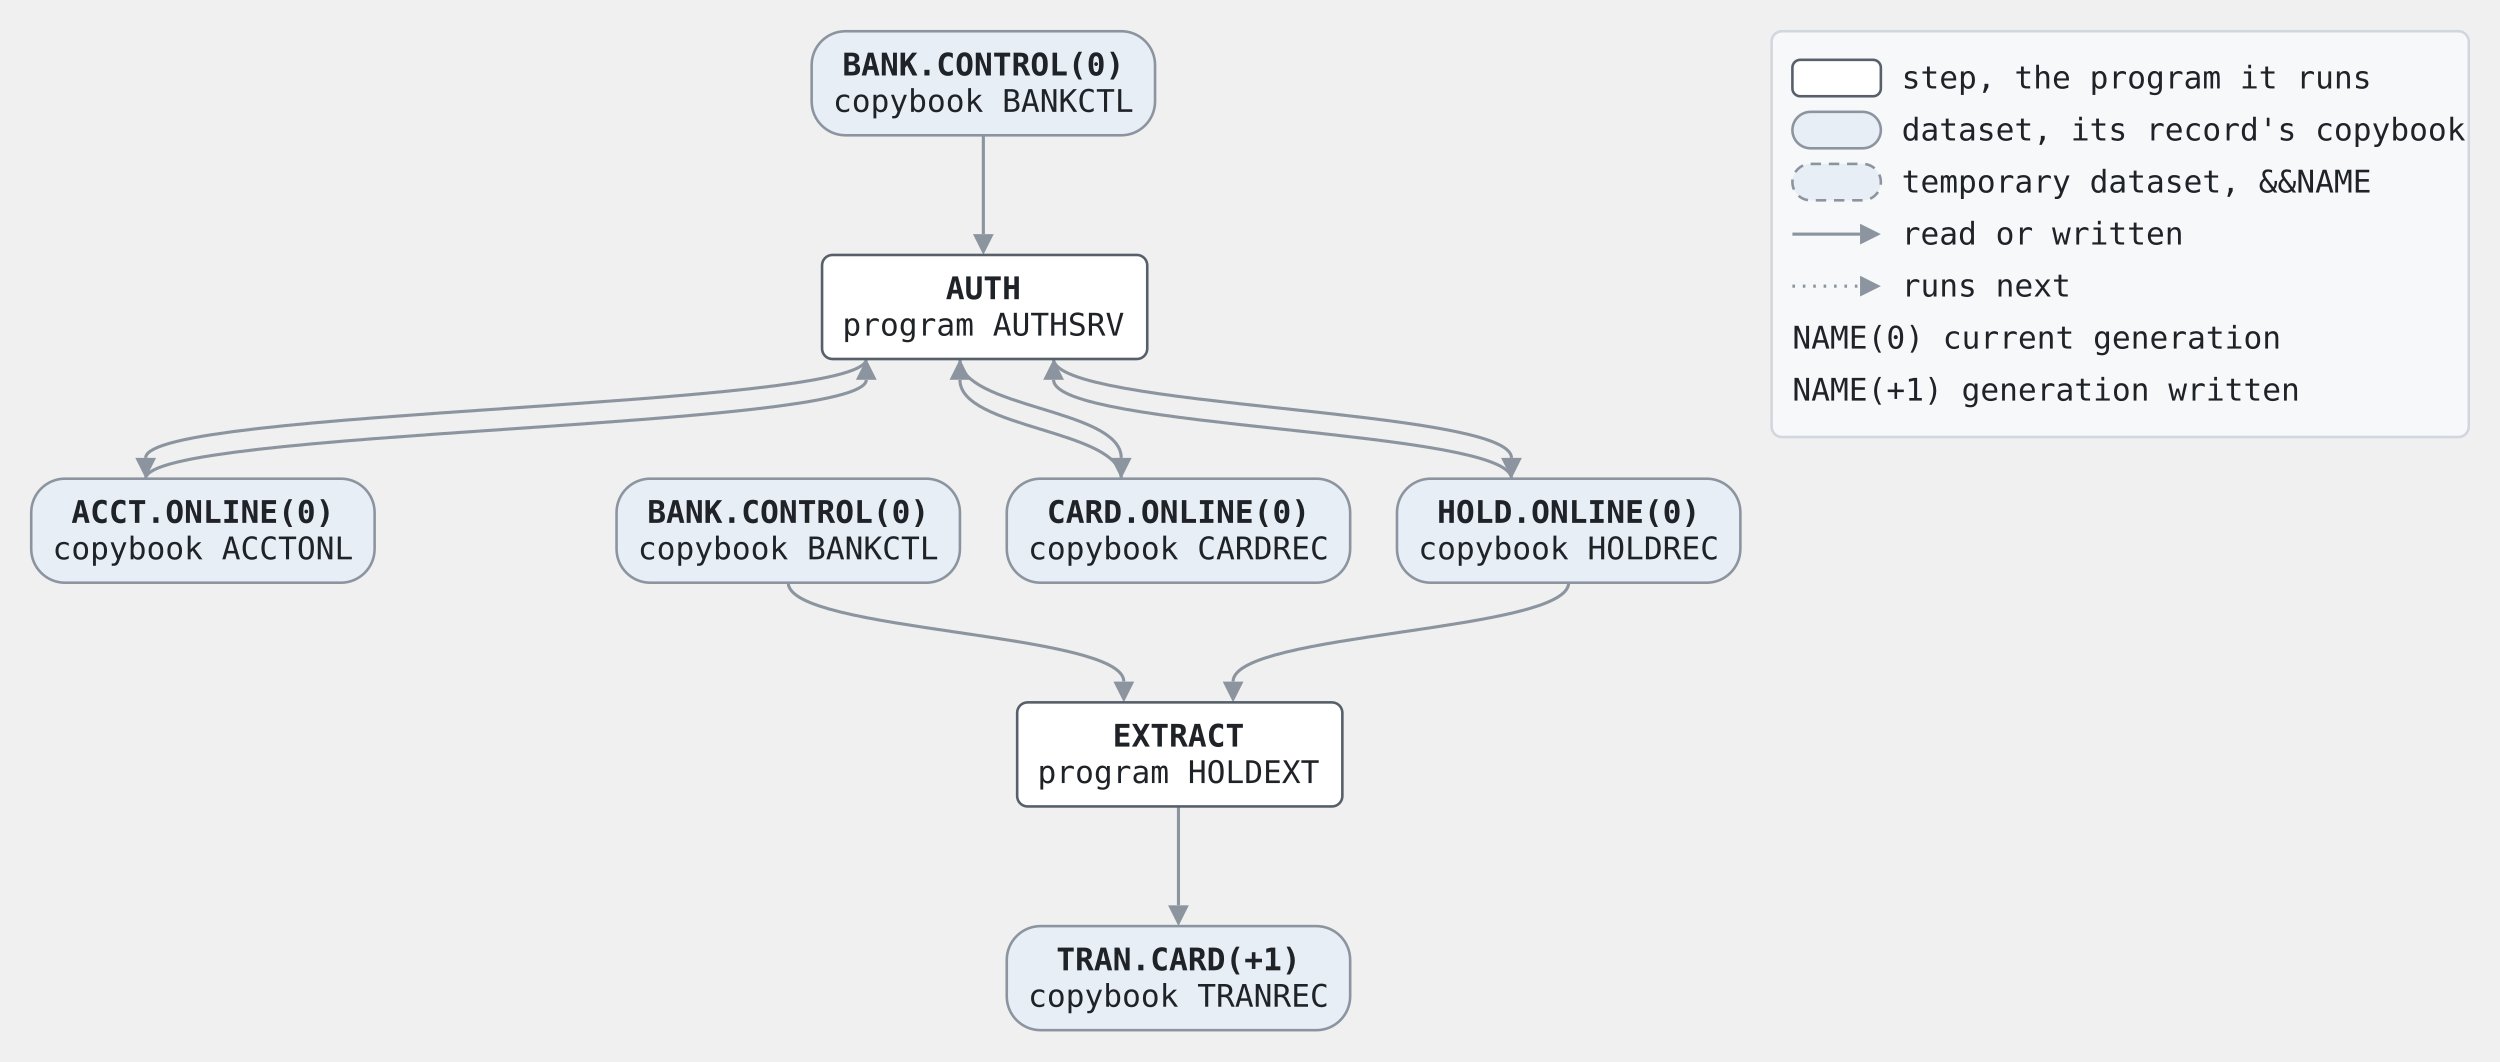
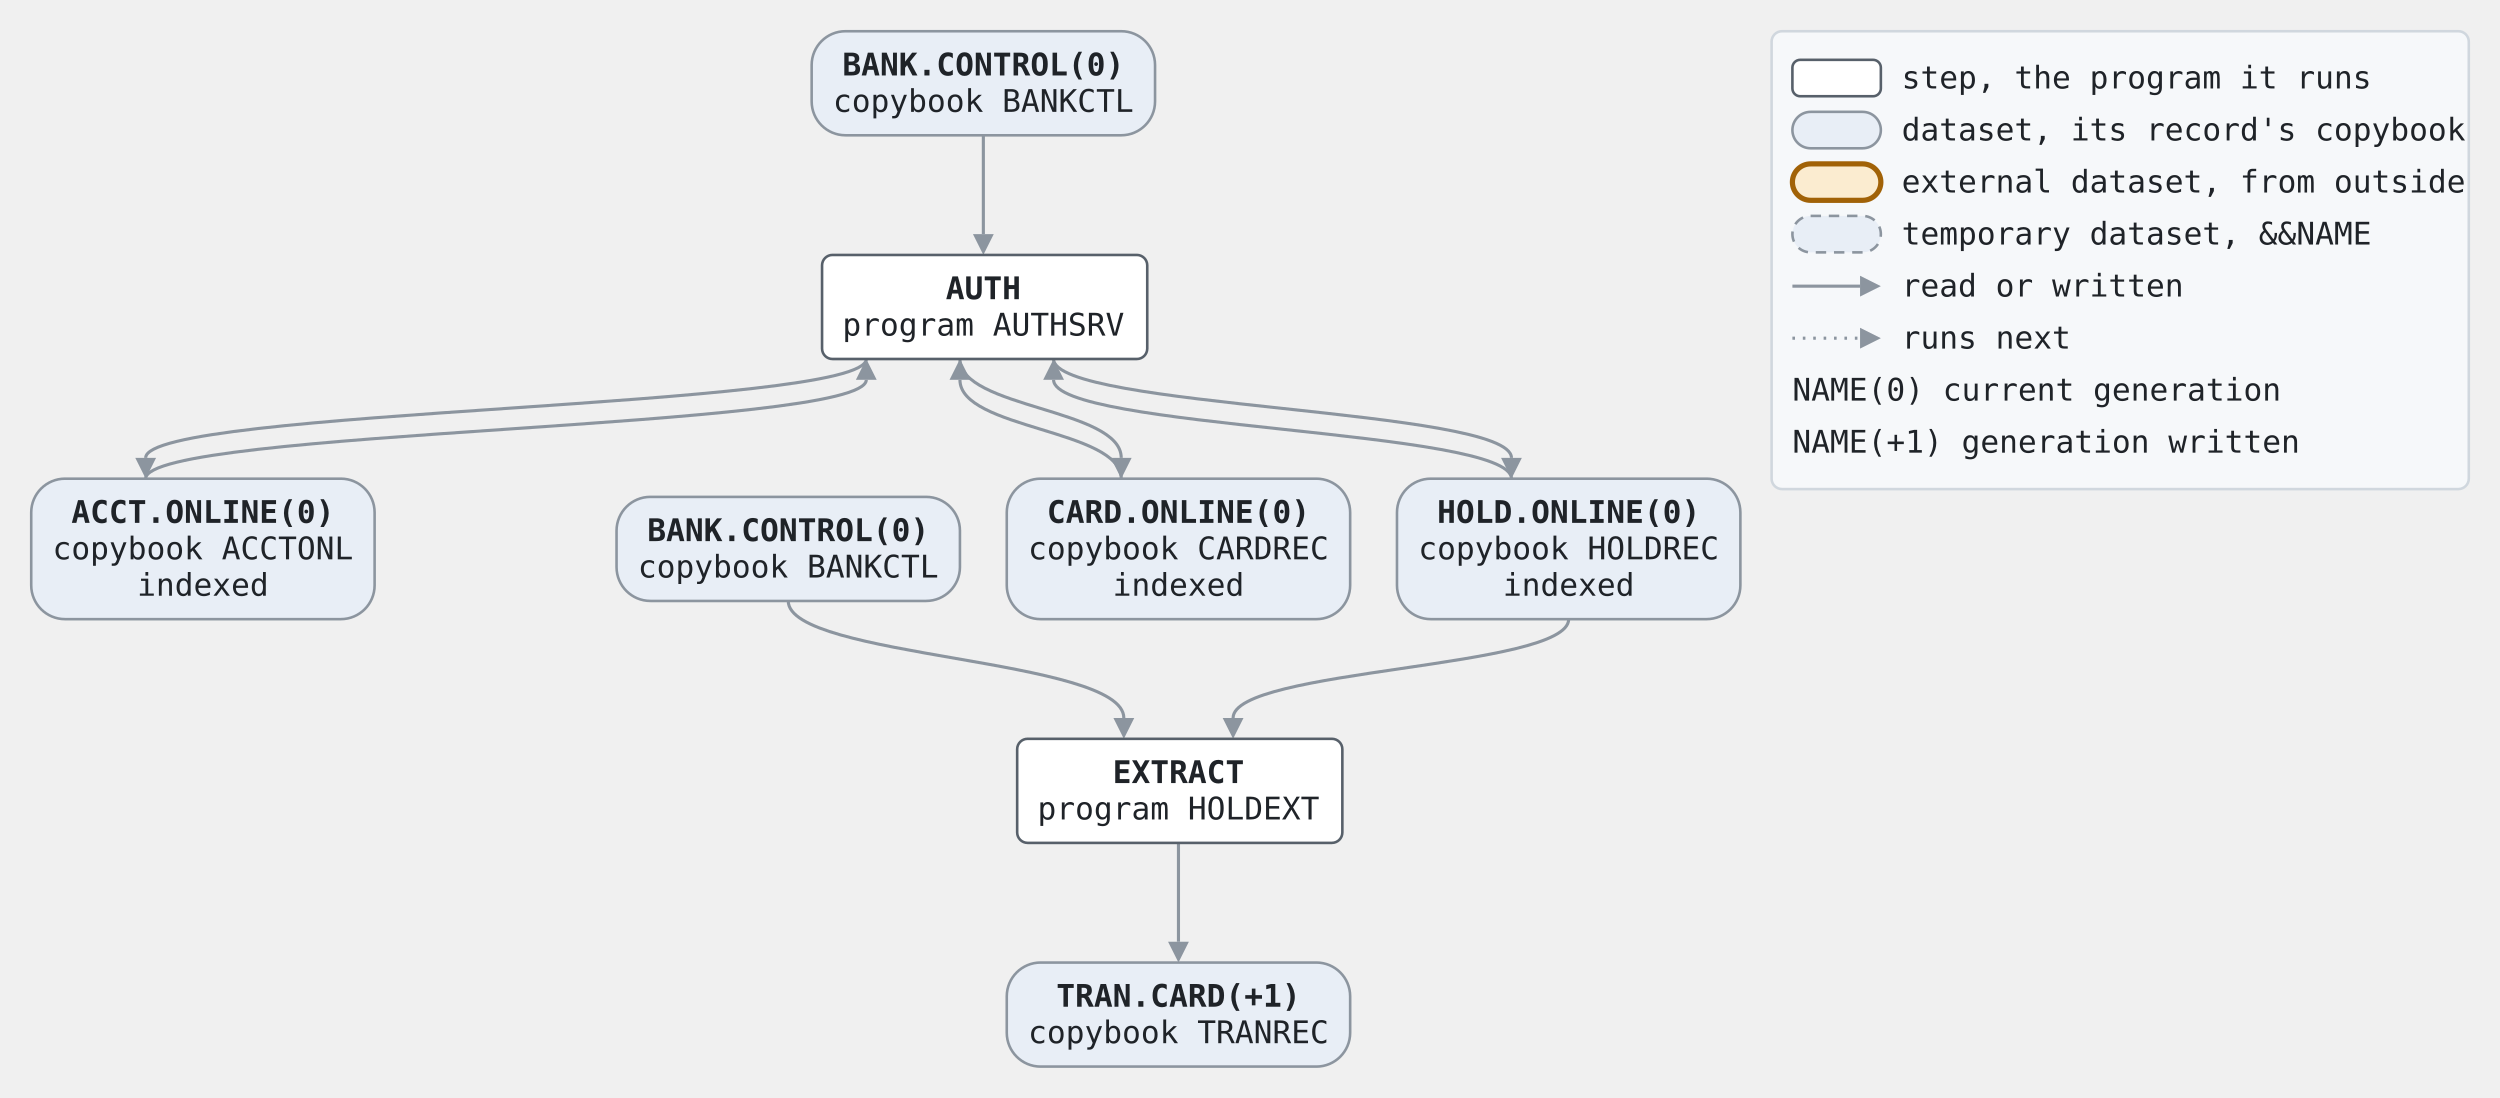
- <svg xmlns="http://www.w3.org/2000/svg" width="961" height="408" viewBox="0 0 961 408" font-family="ui-monospace, SFMono-Regular, Menlo, Consolas, monospace" font-size="12">
+ <svg xmlns="http://www.w3.org/2000/svg" width="961" height="422" viewBox="0 0 961 422" font-family="ui-monospace, SFMono-Regular, Menlo, Consolas, monospace" font-size="12">
  <style>
.box { fill: #ffffff; stroke: #57606a; stroke-width: 1 }
.box.emphasis { stroke-width: 2.5 }
.box.data { fill: #e8eef6; stroke: #8c959f }
+ .box.external { fill: #fbecd0; stroke: #a16207; stroke-width: 2 }
.box.dashed { stroke-dasharray: 4 3 }
.label { fill: #1f2328 }
.label.first { font-weight: 600 }
.edge { fill: none; stroke: #8c959f; stroke-width: 1.2 }
.edge.dashed { stroke-dasharray: 4 3 }
.edge.dotted { stroke-dasharray: 1 3 }
.head { fill: #8c959f }
.legend { fill: #f6f8fa; stroke: #d0d7de }
.box.highlight { stroke: #c2410c; stroke-width: 2.5 }
.edge.highlight { stroke: #c2410c; stroke-width: 2 }
.head.highlight { fill: #c2410c }
@media (prefers-color-scheme: dark) {
  .box { fill: #161b22; stroke: #8b949e }
  .box.data { fill: #1f2a3a; stroke: #6e7681 }
+   .box.external { fill: #3a2c12; stroke: #d6a64a }
  .label { fill: #e6edf3 }
  .edge { stroke: #6e7681 }
  .head { fill: #6e7681 }
  .legend { fill: #0d1117; stroke: #30363d }
  .box.highlight, .edge.highlight { stroke: #fb923c }
  .head.highlight { fill: #fb923c }
}
</style>
  <defs>
    <marker id="arrow" viewBox="0 0 8 8" refX="0" refY="4" markerUnits="userSpaceOnUse" markerWidth="8" markerHeight="8" orient="auto-start-reverse">
      <path class="head" d="M0,0 L8,4 L0,8 z" />
    </marker>
    <marker id="arrow-highlight" viewBox="0 0 8 8" refX="0" refY="4" markerUnits="userSpaceOnUse" markerWidth="8" markerHeight="8" orient="auto-start-reverse">
      <path class="head highlight" d="M0,0 L8,4 L0,8 z" />
    </marker>
  </defs>
  <path class="edge" d="M378,52 C378,71 378,71 378,90" marker-end="url(#arrow)" />
  <path class="edge" d="M333,146 C333,165 56,165 56,184" marker-start="url(#arrow)" />
  <path class="edge" d="M369,146 C369,165 431,165 431,184" marker-start="url(#arrow)" />
  <path class="edge" d="M405,146 C405,165 581,165 581,184" marker-start="url(#arrow)" />
  <path class="edge" d="M333,138 C333,157 56,157 56,176" marker-end="url(#arrow)" />
  <path class="edge" d="M369,138 C369,157 431,157 431,176" marker-end="url(#arrow)" />
  <path class="edge" d="M405,138 C405,157 581,157 581,176" marker-end="url(#arrow)" />
-   <path class="edge" d="M303,224 C303,243 432,243 432,262" marker-end="url(#arrow)" />
-   <path class="edge" d="M603,224 C603,243 474,243 474,262" marker-end="url(#arrow)" />
-   <path class="edge" d="M453,310 C453,329 453,329 453,348" marker-end="url(#arrow)" />
+   <path class="edge" d="M303,231 C303,253 432,253 432,276" marker-end="url(#arrow)" />
+   <path class="edge" d="M603,238 C603,257 474,257 474,276" marker-end="url(#arrow)" />
+   <path class="edge" d="M453,324 C453,343 453,343 453,362" marker-end="url(#arrow)" />
  <a href="../copybooks/BANKCTL.md">
    <rect class="box data" x="312" y="12" width="132" height="40" rx="13" />
    <text class="label first" x="378" y="29" text-anchor="middle">BANK.CONTROL(0)</text>
    <text class="label" x="378" y="43" text-anchor="middle">copybook BANKCTL</text>
  </a>
  <a href="../copybooks/ACCTONL.md">
-     <rect class="box data" x="12" y="184" width="132" height="40" rx="13" />
+     <rect class="box data" x="12" y="184" width="132" height="54" rx="13" />
    <text class="label first" x="78" y="201" text-anchor="middle">ACCT.ONLINE(0)</text>
    <text class="label" x="78" y="215" text-anchor="middle">copybook ACCTONL</text>
+     <text class="label" x="78" y="229" text-anchor="middle">indexed</text>
  </a>
  <a href="../copybooks/CARDREC.md">
-     <rect class="box data" x="387" y="184" width="132" height="40" rx="13" />
+     <rect class="box data" x="387" y="184" width="132" height="54" rx="13" />
    <text class="label first" x="453" y="201" text-anchor="middle">CARD.ONLINE(0)</text>
    <text class="label" x="453" y="215" text-anchor="middle">copybook CARDREC</text>
+     <text class="label" x="453" y="229" text-anchor="middle">indexed</text>
  </a>
  <a href="../copybooks/HOLDREC.md">
-     <rect class="box data" x="537" y="184" width="132" height="40" rx="13" />
+     <rect class="box data" x="537" y="184" width="132" height="54" rx="13" />
    <text class="label first" x="603" y="201" text-anchor="middle">HOLD.ONLINE(0)</text>
    <text class="label" x="603" y="215" text-anchor="middle">copybook HOLDREC</text>
+     <text class="label" x="603" y="229" text-anchor="middle">indexed</text>
  </a>
  <a href="../programs/AUTHSRV.md">
    <rect class="box" x="316" y="98" width="125" height="40" rx="4" />
    <text class="label first" x="378" y="115" text-anchor="middle">AUTH</text>
    <text class="label" x="378" y="129" text-anchor="middle">program AUTHSRV</text>
  </a>
  <a href="../copybooks/BANKCTL.md">
-     <rect class="box data" x="237" y="184" width="132" height="40" rx="13" />
-     <text class="label first" x="303" y="201" text-anchor="middle">BANK.CONTROL(0)</text>
-     <text class="label" x="303" y="215" text-anchor="middle">copybook BANKCTL</text>
+     <rect class="box data" x="237" y="191" width="132" height="40" rx="13" />
+     <text class="label first" x="303" y="208" text-anchor="middle">BANK.CONTROL(0)</text>
+     <text class="label" x="303" y="222" text-anchor="middle">copybook BANKCTL</text>
  </a>
  <a href="../programs/HOLDEXT.md">
-     <rect class="box" x="391" y="270" width="125" height="40" rx="4" />
-     <text class="label first" x="453" y="287" text-anchor="middle">EXTRACT</text>
-     <text class="label" x="453" y="301" text-anchor="middle">program HOLDEXT</text>
+     <rect class="box" x="391" y="284" width="125" height="40" rx="4" />
+     <text class="label first" x="453" y="301" text-anchor="middle">EXTRACT</text>
+     <text class="label" x="453" y="315" text-anchor="middle">program HOLDEXT</text>
  </a>
  <a href="../copybooks/TRANREC.md">
-     <rect class="box data" x="387" y="356" width="132" height="40" rx="13" />
-     <text class="label first" x="453" y="373" text-anchor="middle">TRAN.CARD(+1)</text>
-     <text class="label" x="453" y="387" text-anchor="middle">copybook TRANREC</text>
+     <rect class="box data" x="387" y="370" width="132" height="40" rx="13" />
+     <text class="label first" x="453" y="387" text-anchor="middle">TRAN.CARD(+1)</text>
+     <text class="label" x="453" y="401" text-anchor="middle">copybook TRANREC</text>
  </a>
  <g class="legend-keys">
-     <rect class="legend" x="681" y="12" width="268" height="156" rx="4" />
+     <rect class="legend" x="681" y="12" width="268" height="176" rx="4" />
    <rect class="box" x="689" y="23" width="34" height="14" rx="3" />
    <text class="label" x="731" y="34">step, the program it runs</text>
    <rect class="box data" x="689" y="43" width="34" height="14" rx="7" />
    <text class="label" x="731" y="54">dataset, its record's copybook</text>
-     <rect class="box data dashed" x="689" y="63" width="34" height="14" rx="7" />
-     <text class="label" x="731" y="74">temporary dataset, &amp;&amp;NAME</text>
-     <path class="edge" d="M689,90 L715,90" marker-end="url(#arrow)" />
-     <text class="label" x="731" y="94">read or written</text>
-     <path class="edge dotted" d="M689,110 L715,110" marker-end="url(#arrow)" />
-     <text class="label" x="731" y="114">runs next</text>
-     <text class="label" x="689" y="134">NAME(0)  current generation</text>
-     <text class="label" x="689" y="154">NAME(+1) generation written</text>
+     <rect class="box data external" x="689" y="63" width="34" height="14" rx="7" />
+     <text class="label" x="731" y="74">external dataset, from outside</text>
+     <rect class="box data dashed" x="689" y="83" width="34" height="14" rx="7" />
+     <text class="label" x="731" y="94">temporary dataset, &amp;&amp;NAME</text>
+     <path class="edge" d="M689,110 L715,110" marker-end="url(#arrow)" />
+     <text class="label" x="731" y="114">read or written</text>
+     <path class="edge dotted" d="M689,130 L715,130" marker-end="url(#arrow)" />
+     <text class="label" x="731" y="134">runs next</text>
+     <text class="label" x="689" y="154">NAME(0)  current generation</text>
+     <text class="label" x="689" y="174">NAME(+1) generation written</text>
  </g>
</svg>
